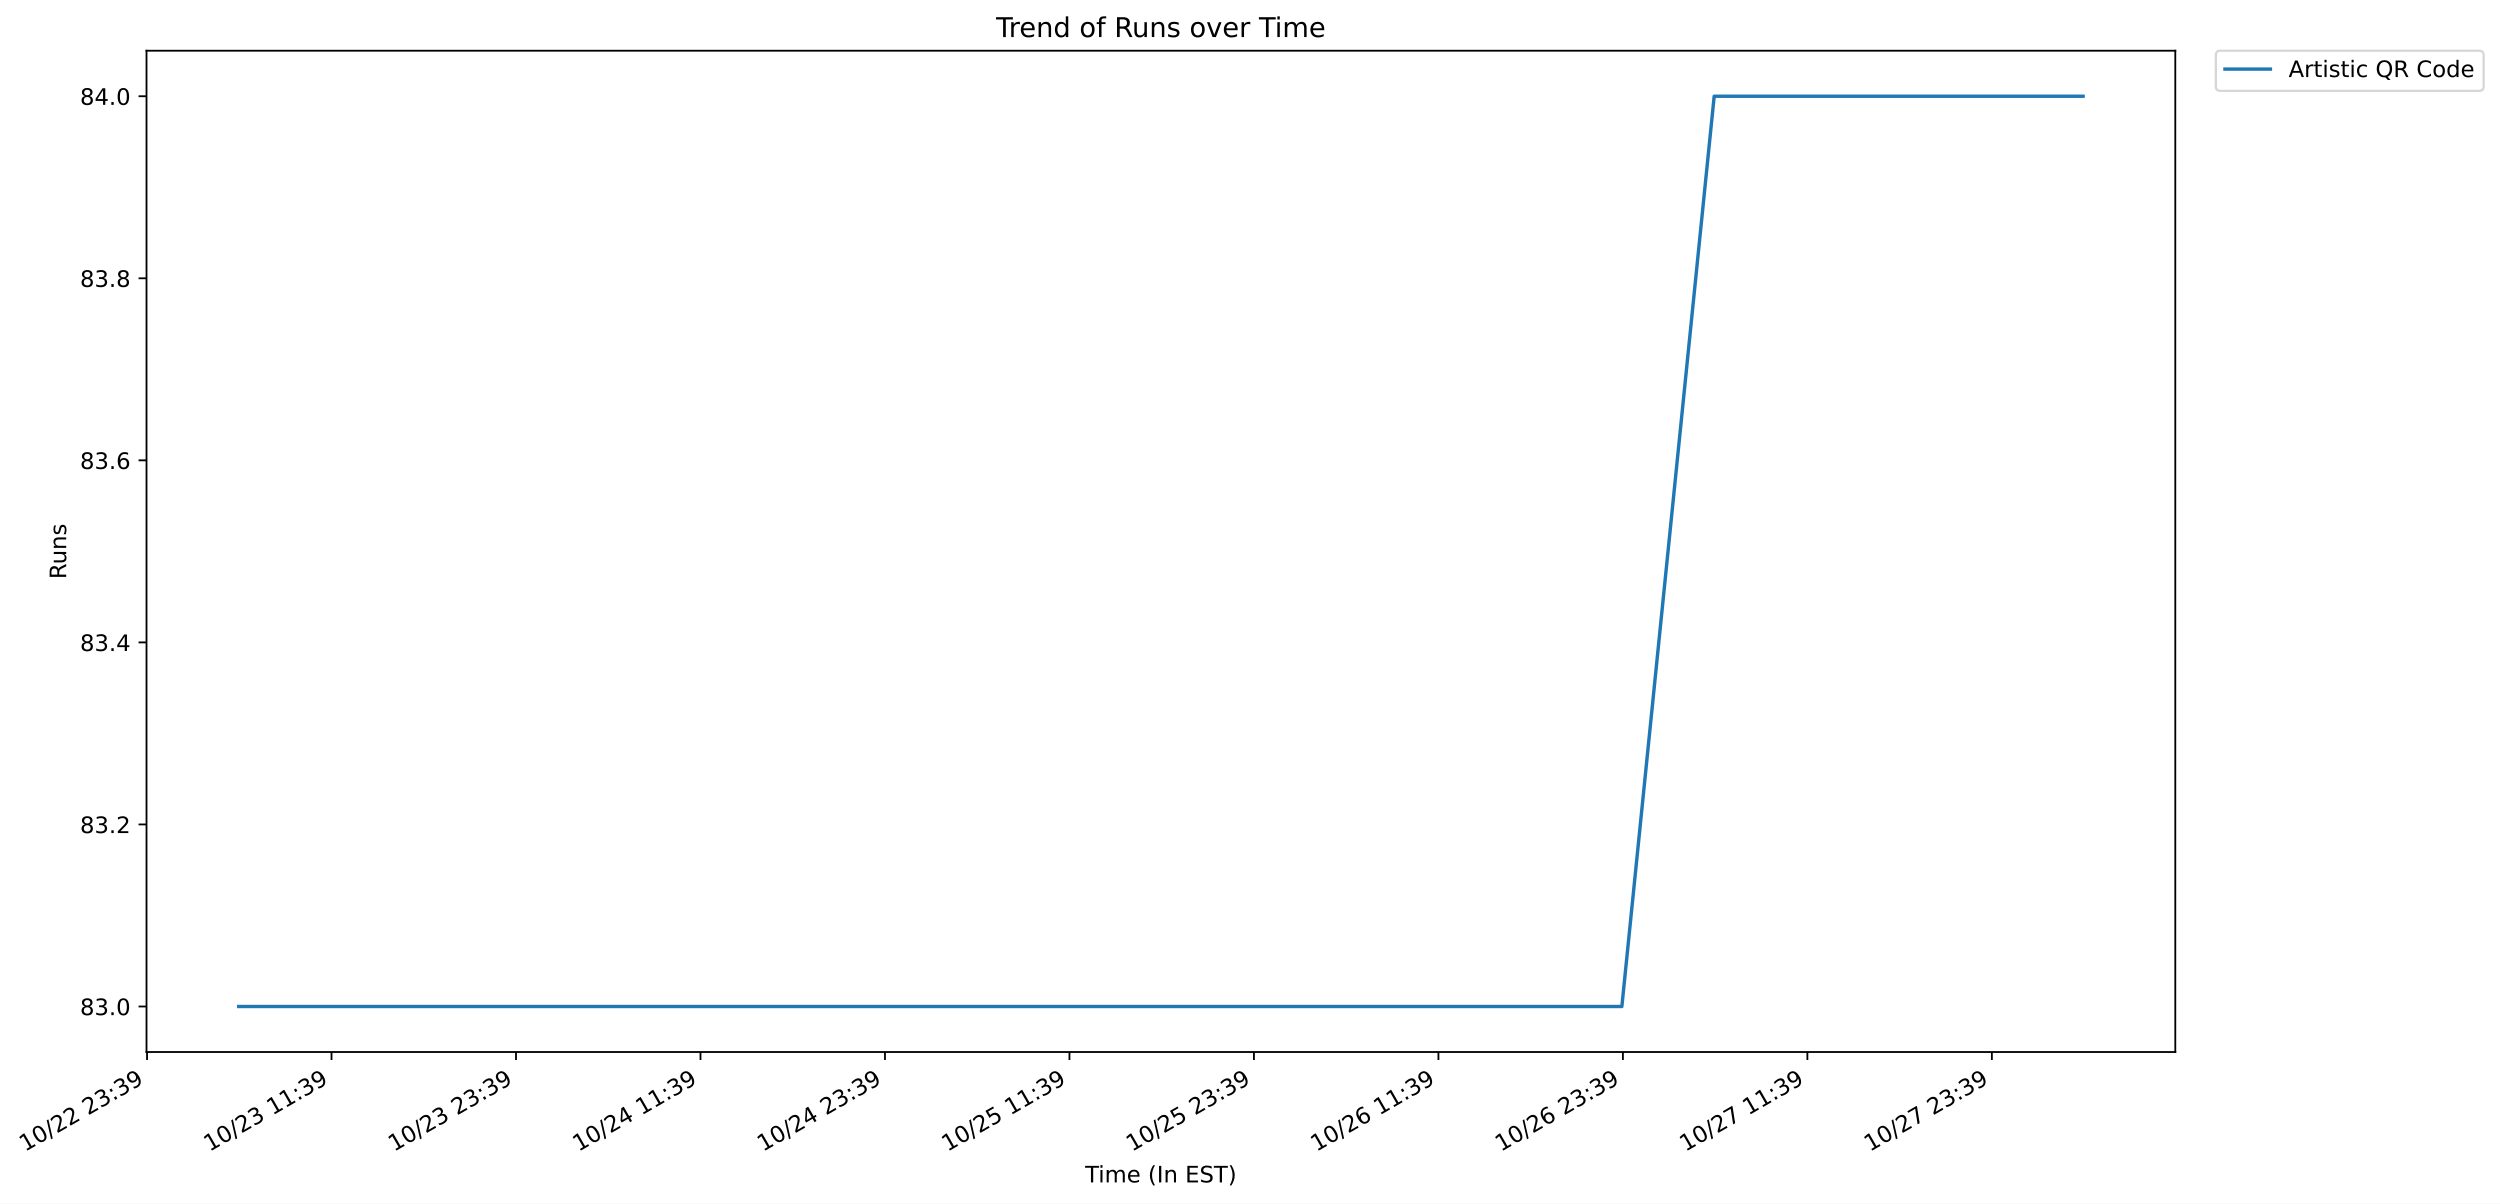
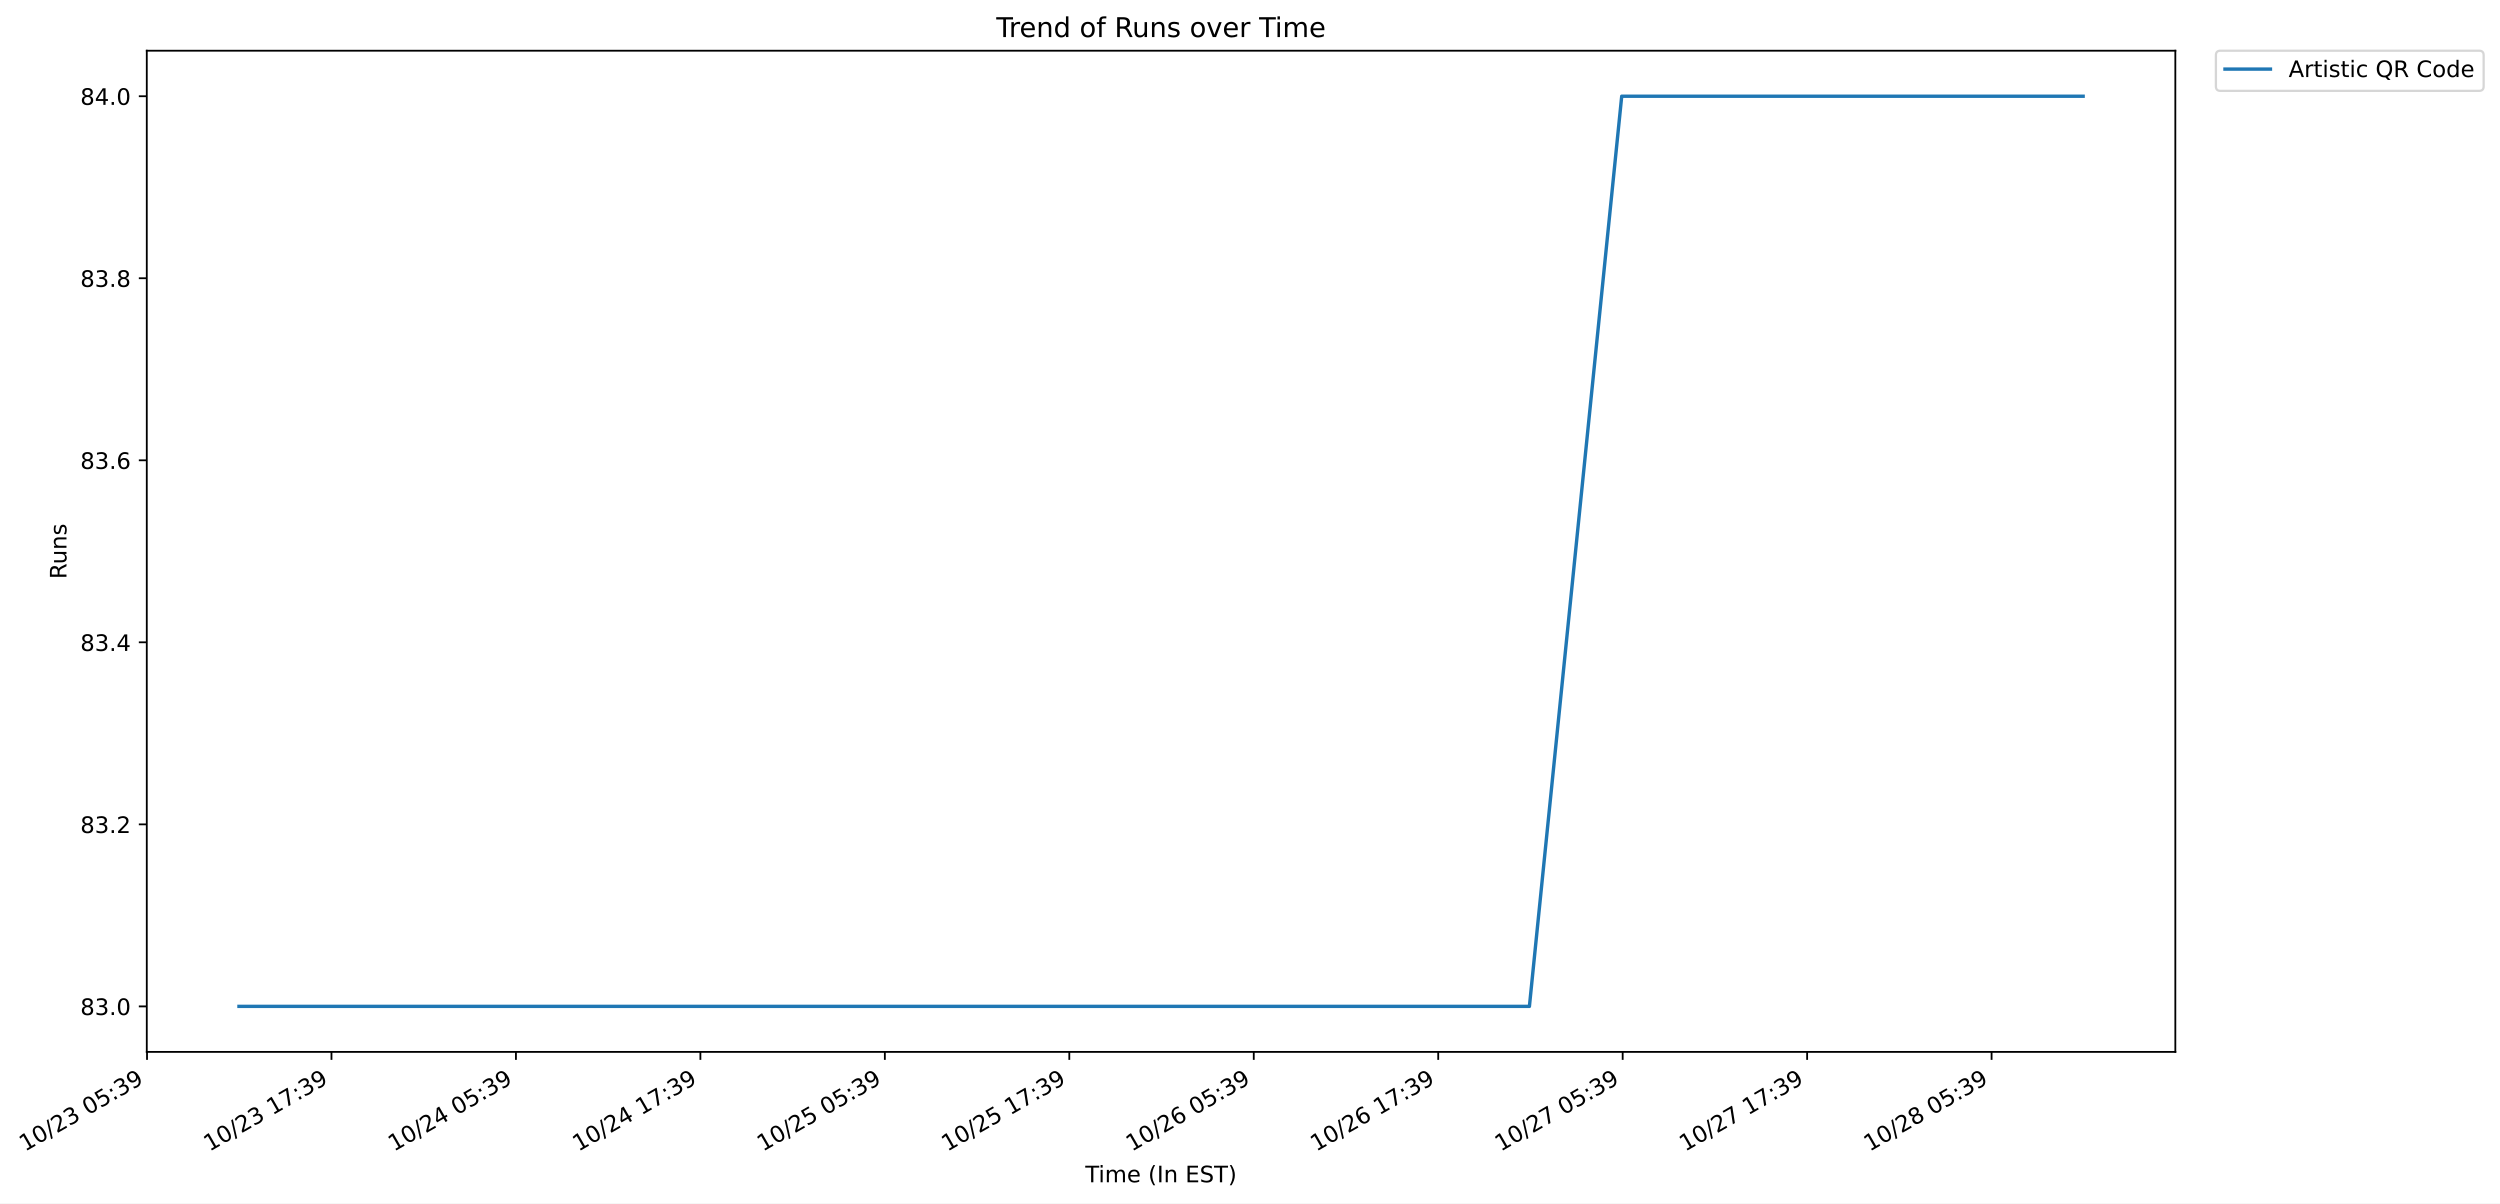
- <svg xmlns="http://www.w3.org/2000/svg" xmlns:xlink="http://www.w3.org/1999/xlink" width="1100.167pt" height="529.626pt" viewBox="0 0 1100.167 529.626" version="1.1">
+ <svg xmlns="http://www.w3.org/2000/svg" xmlns:xlink="http://www.w3.org/1999/xlink" width="1100.293pt" height="529.626pt" viewBox="0 0 1100.293 529.626" version="1.1">
  <defs>
    <style type="text/css">*{stroke-linejoin: round; stroke-linecap: butt}</style>
  </defs>
  <g id="figure_1">
    <g id="patch_1">
-       <path d="M 0 529.626  L 1100.167 529.626  L 1100.167 0  L 0 0  z " style="fill: #ffffff" />
+       <path d="M 0 529.626  L 1100.293 529.626  L 1100.293 0  L 0 0  z " style="fill: #ffffff" />
    </g>
    <g id="axes_1">
      <g id="patch_2">
-         <path d="M 64.475 462.958  L 957.275 462.958  L 957.275 22.318  L 64.475 22.318  z " style="fill: #ffffff" />
+         <path d="M 64.601 462.958  L 957.401 462.958  L 957.401 22.318  L 64.601 22.318  z " style="fill: #ffffff" />
      </g>
      <g id="matplotlib.axis_1">
        <g id="xtick_1">
          <g id="line2d_1">
            <defs>
-               <path id="m751489f22a" d="M 0 0  L 0 3.5  " style="stroke: #000000; stroke-width: 0.8" />
+               <path id="m2c70628a2f" d="M 0 0  L 0 3.5  " style="stroke: #000000; stroke-width: 0.8" />
            </defs>
            <g>
-               <use xlink:href="#m751489f22a" x="64.707" y="462.958" style="stroke: #000000; stroke-width: 0.8" />
+               <use xlink:href="#m2c70628a2f" x="64.707" y="462.958" style="stroke: #000000; stroke-width: 0.8" />
            </g>
          </g>
          <g id="text_1">
            <g transform="translate(10.99922 506.9464) rotate(-30) scale(0.1 -0.1)">
              <defs>
                <path id="DejaVuSans-31" d="M 794 531  L 1825 531  L 1825 4091  L 703 3866  L 703 4441  L 1819 4666  L 2450 4666  L 2450 531  L 3481 531  L 3481 0  L 794 0  L 794 531  z " transform="scale(0.015625)" />
                <path id="DejaVuSans-30" d="M 2034 4250  Q 1547 4250 1301 3770  Q 1056 3291 1056 2328  Q 1056 1369 1301 889  Q 1547 409 2034 409  Q 2525 409 2770 889  Q 3016 1369 3016 2328  Q 3016 3291 2770 3770  Q 2525 4250 2034 4250  z M 2034 4750  Q 2819 4750 3233 4129  Q 3647 3509 3647 2328  Q 3647 1150 3233 529  Q 2819 -91 2034 -91  Q 1250 -91 836 529  Q 422 1150 422 2328  Q 422 3509 836 4129  Q 1250 4750 2034 4750  z " transform="scale(0.015625)" />
                <path id="DejaVuSans-2f" d="M 1625 4666  L 2156 4666  L 531 -594  L 0 -594  L 1625 4666  z " transform="scale(0.015625)" />
                <path id="DejaVuSans-32" d="M 1228 531  L 3431 531  L 3431 0  L 469 0  L 469 531  Q 828 903 1448 1529  Q 2069 2156 2228 2338  Q 2531 2678 2651 2914  Q 2772 3150 2772 3378  Q 2772 3750 2511 3984  Q 2250 4219 1831 4219  Q 1534 4219 1204 4116  Q 875 4013 500 3803  L 500 4441  Q 881 4594 1212 4672  Q 1544 4750 1819 4750  Q 2544 4750 2975 4387  Q 3406 4025 3406 3419  Q 3406 3131 3298 2873  Q 3191 2616 2906 2266  Q 2828 2175 2409 1742  Q 1991 1309 1228 531  z " transform="scale(0.015625)" />
+                 <path id="DejaVuSans-33" d="M 2597 2516  Q 3050 2419 3304 2112  Q 3559 1806 3559 1356  Q 3559 666 3084 287  Q 2609 -91 1734 -91  Q 1441 -91 1130 -33  Q 819 25 488 141  L 488 750  Q 750 597 1062 519  Q 1375 441 1716 441  Q 2309 441 2620 675  Q 2931 909 2931 1356  Q 2931 1769 2642 2001  Q 2353 2234 1838 2234  L 1294 2234  L 1294 2753  L 1863 2753  Q 2328 2753 2575 2939  Q 2822 3125 2822 3475  Q 2822 3834 2567 4026  Q 2313 4219 1838 4219  Q 1578 4219 1281 4162  Q 984 4106 628 3988  L 628 4550  Q 988 4650 1302 4700  Q 1616 4750 1894 4750  Q 2613 4750 3031 4423  Q 3450 4097 3450 3541  Q 3450 3153 3228 2886  Q 3006 2619 2597 2516  z " transform="scale(0.015625)" />
                <path id="DejaVuSans-20" transform="scale(0.015625)" />
-                 <path id="DejaVuSans-33" d="M 2597 2516  Q 3050 2419 3304 2112  Q 3559 1806 3559 1356  Q 3559 666 3084 287  Q 2609 -91 1734 -91  Q 1441 -91 1130 -33  Q 819 25 488 141  L 488 750  Q 750 597 1062 519  Q 1375 441 1716 441  Q 2309 441 2620 675  Q 2931 909 2931 1356  Q 2931 1769 2642 2001  Q 2353 2234 1838 2234  L 1294 2234  L 1294 2753  L 1863 2753  Q 2328 2753 2575 2939  Q 2822 3125 2822 3475  Q 2822 3834 2567 4026  Q 2313 4219 1838 4219  Q 1578 4219 1281 4162  Q 984 4106 628 3988  L 628 4550  Q 988 4650 1302 4700  Q 1616 4750 1894 4750  Q 2613 4750 3031 4423  Q 3450 4097 3450 3541  Q 3450 3153 3228 2886  Q 3006 2619 2597 2516  z " transform="scale(0.015625)" />
+                 <path id="DejaVuSans-35" d="M 691 4666  L 3169 4666  L 3169 4134  L 1269 4134  L 1269 2991  Q 1406 3038 1543 3061  Q 1681 3084 1819 3084  Q 2600 3084 3056 2656  Q 3513 2228 3513 1497  Q 3513 744 3044 326  Q 2575 -91 1722 -91  Q 1428 -91 1123 -41  Q 819 9 494 109  L 494 744  Q 775 591 1075 516  Q 1375 441 1709 441  Q 2250 441 2565 725  Q 2881 1009 2881 1497  Q 2881 1984 2565 2268  Q 2250 2553 1709 2553  Q 1456 2553 1204 2497  Q 953 2441 691 2322  L 691 4666  z " transform="scale(0.015625)" />
                <path id="DejaVuSans-3a" d="M 750 794  L 1409 794  L 1409 0  L 750 0  L 750 794  z M 750 3309  L 1409 3309  L 1409 2516  L 750 2516  L 750 3309  z " transform="scale(0.015625)" />
                <path id="DejaVuSans-39" d="M 703 97  L 703 672  Q 941 559 1184 500  Q 1428 441 1663 441  Q 2288 441 2617 861  Q 2947 1281 2994 2138  Q 2813 1869 2534 1725  Q 2256 1581 1919 1581  Q 1219 1581 811 2004  Q 403 2428 403 3163  Q 403 3881 828 4315  Q 1253 4750 1959 4750  Q 2769 4750 3195 4129  Q 3622 3509 3622 2328  Q 3622 1225 3098 567  Q 2575 -91 1691 -91  Q 1453 -91 1209 -44  Q 966 3 703 97  z M 1959 2075  Q 2384 2075 2632 2365  Q 2881 2656 2881 3163  Q 2881 3666 2632 3958  Q 2384 4250 1959 4250  Q 1534 4250 1286 3958  Q 1038 3666 1038 3163  Q 1038 2656 1286 2365  Q 1534 2075 1959 2075  z " transform="scale(0.015625)" />
              </defs>
              <use xlink:href="#DejaVuSans-31" />
              <use xlink:href="#DejaVuSans-30" x="63.623" />
              <use xlink:href="#DejaVuSans-2f" x="127.246" />
              <use xlink:href="#DejaVuSans-32" x="160.938" />
-               <use xlink:href="#DejaVuSans-32" x="224.561" />
-               <use xlink:href="#DejaVuSans-20" x="288.184" />
-               <use xlink:href="#DejaVuSans-32" x="319.971" />
-               <use xlink:href="#DejaVuSans-33" x="383.594" />
+               <use xlink:href="#DejaVuSans-33" x="224.561" />
+               <use xlink:href="#DejaVuSans-20" x="288.184" />
+               <use xlink:href="#DejaVuSans-30" x="319.971" />
+               <use xlink:href="#DejaVuSans-35" x="383.594" />
              <use xlink:href="#DejaVuSans-3a" x="447.217" />
              <use xlink:href="#DejaVuSans-33" x="480.908" />
              <use xlink:href="#DejaVuSans-39" x="544.531" />
            </g>
          </g>
        </g>
        <g id="xtick_2">
          <g id="line2d_2">
            <g>
-               <use xlink:href="#m751489f22a" x="145.892" y="462.958" style="stroke: #000000; stroke-width: 0.8" />
+               <use xlink:href="#m2c70628a2f" x="145.889" y="462.958" style="stroke: #000000; stroke-width: 0.8" />
            </g>
          </g>
          <g id="text_2">
-             <g transform="translate(92.18416 506.9464) rotate(-30) scale(0.1 -0.1)">
+             <g transform="translate(92.18168 506.9464) rotate(-30) scale(0.1 -0.1)">
+               <defs>
+                 <path id="DejaVuSans-37" d="M 525 4666  L 3525 4666  L 3525 4397  L 1831 0  L 1172 0  L 2766 4134  L 525 4134  L 525 4666  z " transform="scale(0.015625)" />
+               </defs>
              <use xlink:href="#DejaVuSans-31" />
              <use xlink:href="#DejaVuSans-30" x="63.623" />
              <use xlink:href="#DejaVuSans-2f" x="127.246" />
              <use xlink:href="#DejaVuSans-32" x="160.938" />
              <use xlink:href="#DejaVuSans-33" x="224.561" />
              <use xlink:href="#DejaVuSans-20" x="288.184" />
              <use xlink:href="#DejaVuSans-31" x="319.971" />
-               <use xlink:href="#DejaVuSans-31" x="383.594" />
+               <use xlink:href="#DejaVuSans-37" x="383.594" />
              <use xlink:href="#DejaVuSans-3a" x="447.217" />
              <use xlink:href="#DejaVuSans-33" x="480.908" />
              <use xlink:href="#DejaVuSans-39" x="544.531" />
            </g>
          </g>
        </g>
        <g id="xtick_3">
          <g id="line2d_3">
            <g>
-               <use xlink:href="#m751489f22a" x="227.077" y="462.958" style="stroke: #000000; stroke-width: 0.8" />
+               <use xlink:href="#m2c70628a2f" x="227.072" y="462.958" style="stroke: #000000; stroke-width: 0.8" />
            </g>
          </g>
          <g id="text_3">
-             <g transform="translate(173.3691 506.9464) rotate(-30) scale(0.1 -0.1)">
-               <use xlink:href="#DejaVuSans-31" />
-               <use xlink:href="#DejaVuSans-30" x="63.623" />
-               <use xlink:href="#DejaVuSans-2f" x="127.246" />
-               <use xlink:href="#DejaVuSans-32" x="160.938" />
-               <use xlink:href="#DejaVuSans-33" x="224.561" />
-               <use xlink:href="#DejaVuSans-20" x="288.184" />
-               <use xlink:href="#DejaVuSans-32" x="319.971" />
-               <use xlink:href="#DejaVuSans-33" x="383.594" />
-               <use xlink:href="#DejaVuSans-3a" x="447.217" />
-               <use xlink:href="#DejaVuSans-33" x="480.908" />
-               <use xlink:href="#DejaVuSans-39" x="544.531" />
-             </g>
-           </g>
-         </g>
-         <g id="xtick_4">
-           <g id="line2d_4">
-             <g>
-               <use xlink:href="#m751489f22a" x="308.262" y="462.958" style="stroke: #000000; stroke-width: 0.8" />
-             </g>
-           </g>
-           <g id="text_4">
-             <g transform="translate(254.554 506.9464) rotate(-30) scale(0.1 -0.1)">
+             <g transform="translate(173.3641 506.9464) rotate(-30) scale(0.1 -0.1)">
              <defs>
                <path id="DejaVuSans-34" d="M 2419 4116  L 825 1625  L 2419 1625  L 2419 4116  z M 2253 4666  L 3047 4666  L 3047 1625  L 3713 1625  L 3713 1100  L 3047 1100  L 3047 0  L 2419 0  L 2419 1100  L 313 1100  L 313 1709  L 2253 4666  z " transform="scale(0.015625)" />
              </defs>
              <use xlink:href="#DejaVuSans-31" />
              <use xlink:href="#DejaVuSans-30" x="63.623" />
              <use xlink:href="#DejaVuSans-2f" x="127.246" />
              <use xlink:href="#DejaVuSans-32" x="160.938" />
              <use xlink:href="#DejaVuSans-34" x="224.561" />
              <use xlink:href="#DejaVuSans-20" x="288.184" />
+               <use xlink:href="#DejaVuSans-30" x="319.971" />
+               <use xlink:href="#DejaVuSans-35" x="383.594" />
+               <use xlink:href="#DejaVuSans-3a" x="447.217" />
+               <use xlink:href="#DejaVuSans-33" x="480.908" />
+               <use xlink:href="#DejaVuSans-39" x="544.531" />
+             </g>
+           </g>
+         </g>
+         <g id="xtick_4">
+           <g id="line2d_4">
+             <g>
+               <use xlink:href="#m2c70628a2f" x="308.254" y="462.958" style="stroke: #000000; stroke-width: 0.8" />
+             </g>
+           </g>
+           <g id="text_4">
+             <g transform="translate(254.5466 506.9464) rotate(-30) scale(0.1 -0.1)">
+               <use xlink:href="#DejaVuSans-31" />
+               <use xlink:href="#DejaVuSans-30" x="63.623" />
+               <use xlink:href="#DejaVuSans-2f" x="127.246" />
+               <use xlink:href="#DejaVuSans-32" x="160.938" />
+               <use xlink:href="#DejaVuSans-34" x="224.561" />
+               <use xlink:href="#DejaVuSans-20" x="288.184" />
              <use xlink:href="#DejaVuSans-31" x="319.971" />
-               <use xlink:href="#DejaVuSans-31" x="383.594" />
+               <use xlink:href="#DejaVuSans-37" x="383.594" />
              <use xlink:href="#DejaVuSans-3a" x="447.217" />
              <use xlink:href="#DejaVuSans-33" x="480.908" />
              <use xlink:href="#DejaVuSans-39" x="544.531" />
            </g>
          </g>
        </g>
        <g id="xtick_5">
          <g id="line2d_5">
            <g>
-               <use xlink:href="#m751489f22a" x="389.447" y="462.958" style="stroke: #000000; stroke-width: 0.8" />
+               <use xlink:href="#m2c70628a2f" x="389.437" y="462.958" style="stroke: #000000; stroke-width: 0.8" />
            </g>
          </g>
          <g id="text_5">
-             <g transform="translate(335.739 506.9464) rotate(-30) scale(0.1 -0.1)">
-               <use xlink:href="#DejaVuSans-31" />
-               <use xlink:href="#DejaVuSans-30" x="63.623" />
-               <use xlink:href="#DejaVuSans-2f" x="127.246" />
-               <use xlink:href="#DejaVuSans-32" x="160.938" />
-               <use xlink:href="#DejaVuSans-34" x="224.561" />
-               <use xlink:href="#DejaVuSans-20" x="288.184" />
-               <use xlink:href="#DejaVuSans-32" x="319.971" />
-               <use xlink:href="#DejaVuSans-33" x="383.594" />
+             <g transform="translate(335.7291 506.9464) rotate(-30) scale(0.1 -0.1)">
+               <use xlink:href="#DejaVuSans-31" />
+               <use xlink:href="#DejaVuSans-30" x="63.623" />
+               <use xlink:href="#DejaVuSans-2f" x="127.246" />
+               <use xlink:href="#DejaVuSans-32" x="160.938" />
+               <use xlink:href="#DejaVuSans-35" x="224.561" />
+               <use xlink:href="#DejaVuSans-20" x="288.184" />
+               <use xlink:href="#DejaVuSans-30" x="319.971" />
+               <use xlink:href="#DejaVuSans-35" x="383.594" />
              <use xlink:href="#DejaVuSans-3a" x="447.217" />
              <use xlink:href="#DejaVuSans-33" x="480.908" />
              <use xlink:href="#DejaVuSans-39" x="544.531" />
            </g>
          </g>
        </g>
        <g id="xtick_6">
          <g id="line2d_6">
            <g>
-               <use xlink:href="#m751489f22a" x="470.632" y="462.958" style="stroke: #000000; stroke-width: 0.8" />
+               <use xlink:href="#m2c70628a2f" x="470.619" y="462.958" style="stroke: #000000; stroke-width: 0.8" />
            </g>
          </g>
          <g id="text_6">
-             <g transform="translate(416.9239 506.9464) rotate(-30) scale(0.1 -0.1)">
-               <defs>
-                 <path id="DejaVuSans-35" d="M 691 4666  L 3169 4666  L 3169 4134  L 1269 4134  L 1269 2991  Q 1406 3038 1543 3061  Q 1681 3084 1819 3084  Q 2600 3084 3056 2656  Q 3513 2228 3513 1497  Q 3513 744 3044 326  Q 2575 -91 1722 -91  Q 1428 -91 1123 -41  Q 819 9 494 109  L 494 744  Q 775 591 1075 516  Q 1375 441 1709 441  Q 2250 441 2565 725  Q 2881 1009 2881 1497  Q 2881 1984 2565 2268  Q 2250 2553 1709 2553  Q 1456 2553 1204 2497  Q 953 2441 691 2322  L 691 4666  z " transform="scale(0.015625)" />
-               </defs>
+             <g transform="translate(416.9115 506.9464) rotate(-30) scale(0.1 -0.1)">
              <use xlink:href="#DejaVuSans-31" />
              <use xlink:href="#DejaVuSans-30" x="63.623" />
              <use xlink:href="#DejaVuSans-2f" x="127.246" />
              <use xlink:href="#DejaVuSans-32" x="160.938" />
              <use xlink:href="#DejaVuSans-35" x="224.561" />
              <use xlink:href="#DejaVuSans-20" x="288.184" />
              <use xlink:href="#DejaVuSans-31" x="319.971" />
-               <use xlink:href="#DejaVuSans-31" x="383.594" />
+               <use xlink:href="#DejaVuSans-37" x="383.594" />
              <use xlink:href="#DejaVuSans-3a" x="447.217" />
              <use xlink:href="#DejaVuSans-33" x="480.908" />
              <use xlink:href="#DejaVuSans-39" x="544.531" />
            </g>
          </g>
        </g>
        <g id="xtick_7">
          <g id="line2d_7">
            <g>
-               <use xlink:href="#m751489f22a" x="551.817" y="462.958" style="stroke: #000000; stroke-width: 0.8" />
+               <use xlink:href="#m2c70628a2f" x="551.802" y="462.958" style="stroke: #000000; stroke-width: 0.8" />
            </g>
          </g>
          <g id="text_7">
-             <g transform="translate(498.1089 506.9464) rotate(-30) scale(0.1 -0.1)">
-               <use xlink:href="#DejaVuSans-31" />
-               <use xlink:href="#DejaVuSans-30" x="63.623" />
-               <use xlink:href="#DejaVuSans-2f" x="127.246" />
-               <use xlink:href="#DejaVuSans-32" x="160.938" />
-               <use xlink:href="#DejaVuSans-35" x="224.561" />
-               <use xlink:href="#DejaVuSans-20" x="288.184" />
-               <use xlink:href="#DejaVuSans-32" x="319.971" />
-               <use xlink:href="#DejaVuSans-33" x="383.594" />
-               <use xlink:href="#DejaVuSans-3a" x="447.217" />
-               <use xlink:href="#DejaVuSans-33" x="480.908" />
-               <use xlink:href="#DejaVuSans-39" x="544.531" />
-             </g>
-           </g>
-         </g>
-         <g id="xtick_8">
-           <g id="line2d_8">
-             <g>
-               <use xlink:href="#m751489f22a" x="633.002" y="462.958" style="stroke: #000000; stroke-width: 0.8" />
-             </g>
-           </g>
-           <g id="text_8">
-             <g transform="translate(579.2938 506.9464) rotate(-30) scale(0.1 -0.1)">
+             <g transform="translate(498.094 506.9464) rotate(-30) scale(0.1 -0.1)">
              <defs>
                <path id="DejaVuSans-36" d="M 2113 2584  Q 1688 2584 1439 2293  Q 1191 2003 1191 1497  Q 1191 994 1439 701  Q 1688 409 2113 409  Q 2538 409 2786 701  Q 3034 994 3034 1497  Q 3034 2003 2786 2293  Q 2538 2584 2113 2584  z M 3366 4563  L 3366 3988  Q 3128 4100 2886 4159  Q 2644 4219 2406 4219  Q 1781 4219 1451 3797  Q 1122 3375 1075 2522  Q 1259 2794 1537 2939  Q 1816 3084 2150 3084  Q 2853 3084 3261 2657  Q 3669 2231 3669 1497  Q 3669 778 3244 343  Q 2819 -91 2113 -91  Q 1303 -91 875 529  Q 447 1150 447 2328  Q 447 3434 972 4092  Q 1497 4750 2381 4750  Q 2619 4750 2861 4703  Q 3103 4656 3366 4563  z " transform="scale(0.015625)" />
              </defs>
              <use xlink:href="#DejaVuSans-31" />
              <use xlink:href="#DejaVuSans-30" x="63.623" />
              <use xlink:href="#DejaVuSans-2f" x="127.246" />
              <use xlink:href="#DejaVuSans-32" x="160.938" />
              <use xlink:href="#DejaVuSans-36" x="224.561" />
              <use xlink:href="#DejaVuSans-20" x="288.184" />
+               <use xlink:href="#DejaVuSans-30" x="319.971" />
+               <use xlink:href="#DejaVuSans-35" x="383.594" />
+               <use xlink:href="#DejaVuSans-3a" x="447.217" />
+               <use xlink:href="#DejaVuSans-33" x="480.908" />
+               <use xlink:href="#DejaVuSans-39" x="544.531" />
+             </g>
+           </g>
+         </g>
+         <g id="xtick_8">
+           <g id="line2d_8">
+             <g>
+               <use xlink:href="#m2c70628a2f" x="632.984" y="462.958" style="stroke: #000000; stroke-width: 0.8" />
+             </g>
+           </g>
+           <g id="text_8">
+             <g transform="translate(579.2764 506.9464) rotate(-30) scale(0.1 -0.1)">
+               <use xlink:href="#DejaVuSans-31" />
+               <use xlink:href="#DejaVuSans-30" x="63.623" />
+               <use xlink:href="#DejaVuSans-2f" x="127.246" />
+               <use xlink:href="#DejaVuSans-32" x="160.938" />
+               <use xlink:href="#DejaVuSans-36" x="224.561" />
+               <use xlink:href="#DejaVuSans-20" x="288.184" />
              <use xlink:href="#DejaVuSans-31" x="319.971" />
-               <use xlink:href="#DejaVuSans-31" x="383.594" />
+               <use xlink:href="#DejaVuSans-37" x="383.594" />
              <use xlink:href="#DejaVuSans-3a" x="447.217" />
              <use xlink:href="#DejaVuSans-33" x="480.908" />
              <use xlink:href="#DejaVuSans-39" x="544.531" />
            </g>
          </g>
        </g>
        <g id="xtick_9">
          <g id="line2d_9">
            <g>
-               <use xlink:href="#m751489f22a" x="714.186" y="462.958" style="stroke: #000000; stroke-width: 0.8" />
+               <use xlink:href="#m2c70628a2f" x="714.167" y="462.958" style="stroke: #000000; stroke-width: 0.8" />
            </g>
          </g>
          <g id="text_9">
-             <g transform="translate(660.4788 506.9464) rotate(-30) scale(0.1 -0.1)">
-               <use xlink:href="#DejaVuSans-31" />
-               <use xlink:href="#DejaVuSans-30" x="63.623" />
-               <use xlink:href="#DejaVuSans-2f" x="127.246" />
-               <use xlink:href="#DejaVuSans-32" x="160.938" />
-               <use xlink:href="#DejaVuSans-36" x="224.561" />
-               <use xlink:href="#DejaVuSans-20" x="288.184" />
-               <use xlink:href="#DejaVuSans-32" x="319.971" />
-               <use xlink:href="#DejaVuSans-33" x="383.594" />
+             <g transform="translate(660.4589 506.9464) rotate(-30) scale(0.1 -0.1)">
+               <use xlink:href="#DejaVuSans-31" />
+               <use xlink:href="#DejaVuSans-30" x="63.623" />
+               <use xlink:href="#DejaVuSans-2f" x="127.246" />
+               <use xlink:href="#DejaVuSans-32" x="160.938" />
+               <use xlink:href="#DejaVuSans-37" x="224.561" />
+               <use xlink:href="#DejaVuSans-20" x="288.184" />
+               <use xlink:href="#DejaVuSans-30" x="319.971" />
+               <use xlink:href="#DejaVuSans-35" x="383.594" />
              <use xlink:href="#DejaVuSans-3a" x="447.217" />
              <use xlink:href="#DejaVuSans-33" x="480.908" />
              <use xlink:href="#DejaVuSans-39" x="544.531" />
            </g>
          </g>
        </g>
        <g id="xtick_10">
          <g id="line2d_10">
            <g>
-               <use xlink:href="#m751489f22a" x="795.371" y="462.958" style="stroke: #000000; stroke-width: 0.8" />
+               <use xlink:href="#m2c70628a2f" x="795.349" y="462.958" style="stroke: #000000; stroke-width: 0.8" />
            </g>
          </g>
          <g id="text_10">
-             <g transform="translate(741.6637 506.9464) rotate(-30) scale(0.1 -0.1)">
-               <defs>
-                 <path id="DejaVuSans-37" d="M 525 4666  L 3525 4666  L 3525 4397  L 1831 0  L 1172 0  L 2766 4134  L 525 4134  L 525 4666  z " transform="scale(0.015625)" />
-               </defs>
+             <g transform="translate(741.6413 506.9464) rotate(-30) scale(0.1 -0.1)">
              <use xlink:href="#DejaVuSans-31" />
              <use xlink:href="#DejaVuSans-30" x="63.623" />
              <use xlink:href="#DejaVuSans-2f" x="127.246" />
              <use xlink:href="#DejaVuSans-32" x="160.938" />
              <use xlink:href="#DejaVuSans-37" x="224.561" />
              <use xlink:href="#DejaVuSans-20" x="288.184" />
              <use xlink:href="#DejaVuSans-31" x="319.971" />
-               <use xlink:href="#DejaVuSans-31" x="383.594" />
+               <use xlink:href="#DejaVuSans-37" x="383.594" />
              <use xlink:href="#DejaVuSans-3a" x="447.217" />
              <use xlink:href="#DejaVuSans-33" x="480.908" />
              <use xlink:href="#DejaVuSans-39" x="544.531" />
            </g>
          </g>
        </g>
        <g id="xtick_11">
          <g id="line2d_11">
            <g>
-               <use xlink:href="#m751489f22a" x="876.556" y="462.958" style="stroke: #000000; stroke-width: 0.8" />
+               <use xlink:href="#m2c70628a2f" x="876.532" y="462.958" style="stroke: #000000; stroke-width: 0.8" />
            </g>
          </g>
          <g id="text_11">
-             <g transform="translate(822.8487 506.9464) rotate(-30) scale(0.1 -0.1)">
-               <use xlink:href="#DejaVuSans-31" />
-               <use xlink:href="#DejaVuSans-30" x="63.623" />
-               <use xlink:href="#DejaVuSans-2f" x="127.246" />
-               <use xlink:href="#DejaVuSans-32" x="160.938" />
-               <use xlink:href="#DejaVuSans-37" x="224.561" />
-               <use xlink:href="#DejaVuSans-20" x="288.184" />
-               <use xlink:href="#DejaVuSans-32" x="319.971" />
-               <use xlink:href="#DejaVuSans-33" x="383.594" />
+             <g transform="translate(822.8238 506.9464) rotate(-30) scale(0.1 -0.1)">
+               <defs>
+                 <path id="DejaVuSans-38" d="M 2034 2216  Q 1584 2216 1326 1975  Q 1069 1734 1069 1313  Q 1069 891 1326 650  Q 1584 409 2034 409  Q 2484 409 2743 651  Q 3003 894 3003 1313  Q 3003 1734 2745 1975  Q 2488 2216 2034 2216  z M 1403 2484  Q 997 2584 770 2862  Q 544 3141 544 3541  Q 544 4100 942 4425  Q 1341 4750 2034 4750  Q 2731 4750 3128 4425  Q 3525 4100 3525 3541  Q 3525 3141 3298 2862  Q 3072 2584 2669 2484  Q 3125 2378 3379 2068  Q 3634 1759 3634 1313  Q 3634 634 3220 271  Q 2806 -91 2034 -91  Q 1263 -91 848 271  Q 434 634 434 1313  Q 434 1759 690 2068  Q 947 2378 1403 2484  z M 1172 3481  Q 1172 3119 1398 2916  Q 1625 2713 2034 2713  Q 2441 2713 2670 2916  Q 2900 3119 2900 3481  Q 2900 3844 2670 4047  Q 2441 4250 2034 4250  Q 1625 4250 1398 4047  Q 1172 3844 1172 3481  z " transform="scale(0.015625)" />
+               </defs>
+               <use xlink:href="#DejaVuSans-31" />
+               <use xlink:href="#DejaVuSans-30" x="63.623" />
+               <use xlink:href="#DejaVuSans-2f" x="127.246" />
+               <use xlink:href="#DejaVuSans-32" x="160.938" />
+               <use xlink:href="#DejaVuSans-38" x="224.561" />
+               <use xlink:href="#DejaVuSans-20" x="288.184" />
+               <use xlink:href="#DejaVuSans-30" x="319.971" />
+               <use xlink:href="#DejaVuSans-35" x="383.594" />
              <use xlink:href="#DejaVuSans-3a" x="447.217" />
              <use xlink:href="#DejaVuSans-33" x="480.908" />
              <use xlink:href="#DejaVuSans-39" x="544.531" />
            </g>
          </g>
        </g>
        <g id="text_12">
-           <g transform="translate(477.5305 520.3459) scale(0.1 -0.1)">
+           <g transform="translate(477.6564 520.3459) scale(0.1 -0.1)">
            <defs>
              <path id="DejaVuSans-54" d="M -19 4666  L 3928 4666  L 3928 4134  L 2272 4134  L 2272 0  L 1638 0  L 1638 4134  L -19 4134  L -19 4666  z " transform="scale(0.015625)" />
              <path id="DejaVuSans-69" d="M 603 3500  L 1178 3500  L 1178 0  L 603 0  L 603 3500  z M 603 4863  L 1178 4863  L 1178 4134  L 603 4134  L 603 4863  z " transform="scale(0.015625)" />
              <path id="DejaVuSans-6d" d="M 3328 2828  Q 3544 3216 3844 3400  Q 4144 3584 4550 3584  Q 5097 3584 5394 3201  Q 5691 2819 5691 2113  L 5691 0  L 5113 0  L 5113 2094  Q 5113 2597 4934 2840  Q 4756 3084 4391 3084  Q 3944 3084 3684 2787  Q 3425 2491 3425 1978  L 3425 0  L 2847 0  L 2847 2094  Q 2847 2600 2669 2842  Q 2491 3084 2119 3084  Q 1678 3084 1418 2786  Q 1159 2488 1159 1978  L 1159 0  L 581 0  L 581 3500  L 1159 3500  L 1159 2956  Q 1356 3278 1631 3431  Q 1906 3584 2284 3584  Q 2666 3584 2933 3390  Q 3200 3197 3328 2828  z " transform="scale(0.015625)" />
              <path id="DejaVuSans-65" d="M 3597 1894  L 3597 1613  L 953 1613  Q 991 1019 1311 708  Q 1631 397 2203 397  Q 2534 397 2845 478  Q 3156 559 3463 722  L 3463 178  Q 3153 47 2828 -22  Q 2503 -91 2169 -91  Q 1331 -91 842 396  Q 353 884 353 1716  Q 353 2575 817 3079  Q 1281 3584 2069 3584  Q 2775 3584 3186 3129  Q 3597 2675 3597 1894  z M 3022 2063  Q 3016 2534 2758 2815  Q 2500 3097 2075 3097  Q 1594 3097 1305 2825  Q 1016 2553 972 2059  L 3022 2063  z " transform="scale(0.015625)" />
              <path id="DejaVuSans-28" d="M 1984 4856  Q 1566 4138 1362 3434  Q 1159 2731 1159 2009  Q 1159 1288 1364 580  Q 1569 -128 1984 -844  L 1484 -844  Q 1016 -109 783 600  Q 550 1309 550 2009  Q 550 2706 781 3412  Q 1013 4119 1484 4856  L 1984 4856  z " transform="scale(0.015625)" />
              <path id="DejaVuSans-49" d="M 628 4666  L 1259 4666  L 1259 0  L 628 0  L 628 4666  z " transform="scale(0.015625)" />
              <path id="DejaVuSans-6e" d="M 3513 2113  L 3513 0  L 2938 0  L 2938 2094  Q 2938 2591 2744 2837  Q 2550 3084 2163 3084  Q 1697 3084 1428 2787  Q 1159 2491 1159 1978  L 1159 0  L 581 0  L 581 3500  L 1159 3500  L 1159 2956  Q 1366 3272 1645 3428  Q 1925 3584 2291 3584  Q 2894 3584 3203 3211  Q 3513 2838 3513 2113  z " transform="scale(0.015625)" />
              <path id="DejaVuSans-45" d="M 628 4666  L 3578 4666  L 3578 4134  L 1259 4134  L 1259 2753  L 3481 2753  L 3481 2222  L 1259 2222  L 1259 531  L 3634 531  L 3634 0  L 628 0  L 628 4666  z " transform="scale(0.015625)" />
              <path id="DejaVuSans-53" d="M 3425 4513  L 3425 3897  Q 3066 4069 2747 4153  Q 2428 4238 2131 4238  Q 1616 4238 1336 4038  Q 1056 3838 1056 3469  Q 1056 3159 1242 3001  Q 1428 2844 1947 2747  L 2328 2669  Q 3034 2534 3370 2195  Q 3706 1856 3706 1288  Q 3706 609 3251 259  Q 2797 -91 1919 -91  Q 1588 -91 1214 -16  Q 841 59 441 206  L 441 856  Q 825 641 1194 531  Q 1563 422 1919 422  Q 2459 422 2753 634  Q 3047 847 3047 1241  Q 3047 1584 2836 1778  Q 2625 1972 2144 2069  L 1759 2144  Q 1053 2284 737 2584  Q 422 2884 422 3419  Q 422 4038 858 4394  Q 1294 4750 2059 4750  Q 2388 4750 2728 4690  Q 3069 4631 3425 4513  z " transform="scale(0.015625)" />
              <path id="DejaVuSans-29" d="M 513 4856  L 1013 4856  Q 1481 4119 1714 3412  Q 1947 2706 1947 2009  Q 1947 1309 1714 600  Q 1481 -109 1013 -844  L 513 -844  Q 928 -128 1133 580  Q 1338 1288 1338 2009  Q 1338 2731 1133 3434  Q 928 4138 513 4856  z " transform="scale(0.015625)" />
            </defs>
            <use xlink:href="#DejaVuSans-54" />
            <use xlink:href="#DejaVuSans-69" x="57.959" />
            <use xlink:href="#DejaVuSans-6d" x="85.742" />
            <use xlink:href="#DejaVuSans-65" x="183.154" />
            <use xlink:href="#DejaVuSans-20" x="244.678" />
            <use xlink:href="#DejaVuSans-28" x="276.465" />
            <use xlink:href="#DejaVuSans-49" x="315.479" />
            <use xlink:href="#DejaVuSans-6e" x="344.971" />
            <use xlink:href="#DejaVuSans-20" x="408.35" />
            <use xlink:href="#DejaVuSans-45" x="440.137" />
            <use xlink:href="#DejaVuSans-53" x="503.32" />
            <use xlink:href="#DejaVuSans-54" x="566.797" />
            <use xlink:href="#DejaVuSans-29" x="627.881" />
          </g>
        </g>
      </g>
      <g id="matplotlib.axis_2">
        <g id="ytick_1">
          <g id="line2d_12">
            <defs>
-               <path id="mb0b3fd9418" d="M 0 0  L -3.5 0  " style="stroke: #000000; stroke-width: 0.8" />
+               <path id="md7c6d6f328" d="M 0 0  L -3.5 0  " style="stroke: #000000; stroke-width: 0.8" />
            </defs>
            <g>
-               <use xlink:href="#mb0b3fd9418" x="64.475" y="442.929" style="stroke: #000000; stroke-width: 0.8" />
+               <use xlink:href="#md7c6d6f328" x="64.601" y="442.929" style="stroke: #000000; stroke-width: 0.8" />
            </g>
          </g>
          <g id="text_13">
-             <g transform="translate(35.20939 446.7283) scale(0.1 -0.1)">
+             <g transform="translate(35.33527 446.7283) scale(0.1 -0.1)">
              <defs>
-                 <path id="DejaVuSans-38" d="M 2034 2216  Q 1584 2216 1326 1975  Q 1069 1734 1069 1313  Q 1069 891 1326 650  Q 1584 409 2034 409  Q 2484 409 2743 651  Q 3003 894 3003 1313  Q 3003 1734 2745 1975  Q 2488 2216 2034 2216  z M 1403 2484  Q 997 2584 770 2862  Q 544 3141 544 3541  Q 544 4100 942 4425  Q 1341 4750 2034 4750  Q 2731 4750 3128 4425  Q 3525 4100 3525 3541  Q 3525 3141 3298 2862  Q 3072 2584 2669 2484  Q 3125 2378 3379 2068  Q 3634 1759 3634 1313  Q 3634 634 3220 271  Q 2806 -91 2034 -91  Q 1263 -91 848 271  Q 434 634 434 1313  Q 434 1759 690 2068  Q 947 2378 1403 2484  z M 1172 3481  Q 1172 3119 1398 2916  Q 1625 2713 2034 2713  Q 2441 2713 2670 2916  Q 2900 3119 2900 3481  Q 2900 3844 2670 4047  Q 2441 4250 2034 4250  Q 1625 4250 1398 4047  Q 1172 3844 1172 3481  z " transform="scale(0.015625)" />
                <path id="DejaVuSans-2e" d="M 684 794  L 1344 794  L 1344 0  L 684 0  L 684 794  z " transform="scale(0.015625)" />
              </defs>
              <use xlink:href="#DejaVuSans-38" />
              <use xlink:href="#DejaVuSans-33" x="63.623" />
              <use xlink:href="#DejaVuSans-2e" x="127.246" />
              <use xlink:href="#DejaVuSans-30" x="159.033" />
            </g>
          </g>
        </g>
        <g id="ytick_2">
          <g id="line2d_13">
            <g>
-               <use xlink:href="#mb0b3fd9418" x="64.475" y="362.813" style="stroke: #000000; stroke-width: 0.8" />
+               <use xlink:href="#md7c6d6f328" x="64.601" y="362.813" style="stroke: #000000; stroke-width: 0.8" />
            </g>
          </g>
          <g id="text_14">
-             <g transform="translate(35.20939 366.6119) scale(0.1 -0.1)">
+             <g transform="translate(35.33527 366.6119) scale(0.1 -0.1)">
              <use xlink:href="#DejaVuSans-38" />
              <use xlink:href="#DejaVuSans-33" x="63.623" />
              <use xlink:href="#DejaVuSans-2e" x="127.246" />
              <use xlink:href="#DejaVuSans-32" x="159.033" />
            </g>
          </g>
        </g>
        <g id="ytick_3">
          <g id="line2d_14">
            <g>
-               <use xlink:href="#mb0b3fd9418" x="64.475" y="282.696" style="stroke: #000000; stroke-width: 0.8" />
+               <use xlink:href="#md7c6d6f328" x="64.601" y="282.696" style="stroke: #000000; stroke-width: 0.8" />
            </g>
          </g>
          <g id="text_15">
-             <g transform="translate(35.20939 286.4955) scale(0.1 -0.1)">
+             <g transform="translate(35.33527 286.4955) scale(0.1 -0.1)">
              <use xlink:href="#DejaVuSans-38" />
              <use xlink:href="#DejaVuSans-33" x="63.623" />
              <use xlink:href="#DejaVuSans-2e" x="127.246" />
              <use xlink:href="#DejaVuSans-34" x="159.033" />
            </g>
          </g>
        </g>
        <g id="ytick_4">
          <g id="line2d_15">
            <g>
-               <use xlink:href="#mb0b3fd9418" x="64.475" y="202.58" style="stroke: #000000; stroke-width: 0.8" />
+               <use xlink:href="#md7c6d6f328" x="64.601" y="202.58" style="stroke: #000000; stroke-width: 0.8" />
            </g>
          </g>
          <g id="text_16">
-             <g transform="translate(35.20939 206.3792) scale(0.1 -0.1)">
+             <g transform="translate(35.33527 206.3792) scale(0.1 -0.1)">
              <use xlink:href="#DejaVuSans-38" />
              <use xlink:href="#DejaVuSans-33" x="63.623" />
              <use xlink:href="#DejaVuSans-2e" x="127.246" />
              <use xlink:href="#DejaVuSans-36" x="159.033" />
            </g>
          </g>
        </g>
        <g id="ytick_5">
          <g id="line2d_16">
            <g>
-               <use xlink:href="#mb0b3fd9418" x="64.475" y="122.464" style="stroke: #000000; stroke-width: 0.8" />
+               <use xlink:href="#md7c6d6f328" x="64.601" y="122.464" style="stroke: #000000; stroke-width: 0.8" />
            </g>
          </g>
          <g id="text_17">
-             <g transform="translate(35.20939 126.2628) scale(0.1 -0.1)">
+             <g transform="translate(35.33527 126.2628) scale(0.1 -0.1)">
              <use xlink:href="#DejaVuSans-38" />
              <use xlink:href="#DejaVuSans-33" x="63.623" />
              <use xlink:href="#DejaVuSans-2e" x="127.246" />
              <use xlink:href="#DejaVuSans-38" x="159.033" />
            </g>
          </g>
        </g>
        <g id="ytick_6">
          <g id="line2d_17">
            <g>
-               <use xlink:href="#mb0b3fd9418" x="64.475" y="42.347" style="stroke: #000000; stroke-width: 0.8" />
+               <use xlink:href="#md7c6d6f328" x="64.601" y="42.347" style="stroke: #000000; stroke-width: 0.8" />
            </g>
          </g>
          <g id="text_18">
-             <g transform="translate(35.20939 46.14643) scale(0.1 -0.1)">
+             <g transform="translate(35.33527 46.14643) scale(0.1 -0.1)">
              <use xlink:href="#DejaVuSans-38" />
              <use xlink:href="#DejaVuSans-34" x="63.623" />
              <use xlink:href="#DejaVuSans-2e" x="127.246" />
              <use xlink:href="#DejaVuSans-30" x="159.033" />
            </g>
          </g>
        </g>
        <g id="text_19">
-           <g transform="translate(29.1297 254.8295) rotate(-90) scale(0.1 -0.1)">
+           <g transform="translate(29.25558 254.8295) rotate(-90) scale(0.1 -0.1)">
            <defs>
              <path id="DejaVuSans-52" d="M 2841 2188  Q 3044 2119 3236 1894  Q 3428 1669 3622 1275  L 4263 0  L 3584 0  L 2988 1197  Q 2756 1666 2539 1819  Q 2322 1972 1947 1972  L 1259 1972  L 1259 0  L 628 0  L 628 4666  L 2053 4666  Q 2853 4666 3247 4331  Q 3641 3997 3641 3322  Q 3641 2881 3436 2590  Q 3231 2300 2841 2188  z M 1259 4147  L 1259 2491  L 2053 2491  Q 2509 2491 2742 2702  Q 2975 2913 2975 3322  Q 2975 3731 2742 3939  Q 2509 4147 2053 4147  L 1259 4147  z " transform="scale(0.015625)" />
              <path id="DejaVuSans-75" d="M 544 1381  L 544 3500  L 1119 3500  L 1119 1403  Q 1119 906 1312 657  Q 1506 409 1894 409  Q 2359 409 2629 706  Q 2900 1003 2900 1516  L 2900 3500  L 3475 3500  L 3475 0  L 2900 0  L 2900 538  Q 2691 219 2414 64  Q 2138 -91 1772 -91  Q 1169 -91 856 284  Q 544 659 544 1381  z M 1991 3584  L 1991 3584  z " transform="scale(0.015625)" />
              <path id="DejaVuSans-73" d="M 2834 3397  L 2834 2853  Q 2591 2978 2328 3040  Q 2066 3103 1784 3103  Q 1356 3103 1142 2972  Q 928 2841 928 2578  Q 928 2378 1081 2264  Q 1234 2150 1697 2047  L 1894 2003  Q 2506 1872 2764 1633  Q 3022 1394 3022 966  Q 3022 478 2636 193  Q 2250 -91 1575 -91  Q 1294 -91 989 -36  Q 684 19 347 128  L 347 722  Q 666 556 975 473  Q 1284 391 1588 391  Q 1994 391 2212 530  Q 2431 669 2431 922  Q 2431 1156 2273 1281  Q 2116 1406 1581 1522  L 1381 1569  Q 847 1681 609 1914  Q 372 2147 372 2553  Q 372 3047 722 3315  Q 1072 3584 1716 3584  Q 2034 3584 2315 3537  Q 2597 3491 2834 3397  z " transform="scale(0.015625)" />
            </defs>
            <use xlink:href="#DejaVuSans-52" />
            <use xlink:href="#DejaVuSans-75" x="64.982" />
            <use xlink:href="#DejaVuSans-6e" x="128.361" />
            <use xlink:href="#DejaVuSans-73" x="191.74" />
          </g>
        </g>
      </g>
      <g id="line2d_18">
-         <path d="M 105.057 442.929  L 145.776 442.929  L 186.05 442.929  L 226.621 442.929  L 267.37 442.929  L 308.172 442.929  L 348.427 442.929  L 389.005 442.929  L 429.685 442.929  L 470.478 442.929  L 510.771 442.929  L 551.357 442.929  L 591.983 442.929  L 632.745 442.929  L 673.139 442.929  L 713.729 442.929  L 754.357 42.347  L 795.205 42.347  L 835.516 42.347  L 876.116 42.347  L 916.693 42.347  " clip-path="url(#p6db968df42)" style="fill: none; stroke: #1f77b4; stroke-width: 1.5; stroke-linecap: square" />
+         <path d="M 105.183 442.929  L 145.455 442.929  L 186.025 442.929  L 226.772 442.929  L 267.573 442.929  L 307.827 442.929  L 348.404 442.929  L 389.083 442.929  L 429.874 442.929  L 470.166 442.929  L 510.751 442.929  L 551.376 442.929  L 592.136 442.929  L 632.529 442.929  L 673.118 442.929  L 713.744 42.347  L 754.592 42.347  L 794.901 42.347  L 835.5 42.347  L 876.076 42.347  L 916.819 42.347  " clip-path="url(#pba7c9f055e)" style="fill: none; stroke: #1f77b4; stroke-width: 1.5; stroke-linecap: square" />
      </g>
      <g id="patch_3">
-         <path d="M 64.475 462.958  L 64.475 22.318  " style="fill: none; stroke: #000000; stroke-width: 0.8; stroke-linejoin: miter; stroke-linecap: square" />
+         <path d="M 64.601 462.958  L 64.601 22.318  " style="fill: none; stroke: #000000; stroke-width: 0.8; stroke-linejoin: miter; stroke-linecap: square" />
      </g>
      <g id="patch_4">
-         <path d="M 957.275 462.958  L 957.275 22.318  " style="fill: none; stroke: #000000; stroke-width: 0.8; stroke-linejoin: miter; stroke-linecap: square" />
+         <path d="M 957.401 462.958  L 957.401 22.318  " style="fill: none; stroke: #000000; stroke-width: 0.8; stroke-linejoin: miter; stroke-linecap: square" />
      </g>
      <g id="patch_5">
-         <path d="M 64.475 462.958  L 957.275 462.958  " style="fill: none; stroke: #000000; stroke-width: 0.8; stroke-linejoin: miter; stroke-linecap: square" />
+         <path d="M 64.601 462.958  L 957.401 462.958  " style="fill: none; stroke: #000000; stroke-width: 0.8; stroke-linejoin: miter; stroke-linecap: square" />
      </g>
      <g id="patch_6">
-         <path d="M 64.475 22.318  L 957.275 22.318  " style="fill: none; stroke: #000000; stroke-width: 0.8; stroke-linejoin: miter; stroke-linecap: square" />
+         <path d="M 64.601 22.318  L 957.401 22.318  " style="fill: none; stroke: #000000; stroke-width: 0.8; stroke-linejoin: miter; stroke-linecap: square" />
      </g>
      <g id="text_20">
-         <g transform="translate(438.3584 16.31812) scale(0.12 -0.12)">
+         <g transform="translate(438.4843 16.31812) scale(0.12 -0.12)">
          <defs>
            <path id="DejaVuSans-72" d="M 2631 2963  Q 2534 3019 2420 3045  Q 2306 3072 2169 3072  Q 1681 3072 1420 2755  Q 1159 2438 1159 1844  L 1159 0  L 581 0  L 581 3500  L 1159 3500  L 1159 2956  Q 1341 3275 1631 3429  Q 1922 3584 2338 3584  Q 2397 3584 2469 3576  Q 2541 3569 2628 3553  L 2631 2963  z " transform="scale(0.015625)" />
            <path id="DejaVuSans-64" d="M 2906 2969  L 2906 4863  L 3481 4863  L 3481 0  L 2906 0  L 2906 525  Q 2725 213 2448 61  Q 2172 -91 1784 -91  Q 1150 -91 751 415  Q 353 922 353 1747  Q 353 2572 751 3078  Q 1150 3584 1784 3584  Q 2172 3584 2448 3432  Q 2725 3281 2906 2969  z M 947 1747  Q 947 1113 1208 752  Q 1469 391 1925 391  Q 2381 391 2643 752  Q 2906 1113 2906 1747  Q 2906 2381 2643 2742  Q 2381 3103 1925 3103  Q 1469 3103 1208 2742  Q 947 2381 947 1747  z " transform="scale(0.015625)" />
            <path id="DejaVuSans-6f" d="M 1959 3097  Q 1497 3097 1228 2736  Q 959 2375 959 1747  Q 959 1119 1226 758  Q 1494 397 1959 397  Q 2419 397 2687 759  Q 2956 1122 2956 1747  Q 2956 2369 2687 2733  Q 2419 3097 1959 3097  z M 1959 3584  Q 2709 3584 3137 3096  Q 3566 2609 3566 1747  Q 3566 888 3137 398  Q 2709 -91 1959 -91  Q 1206 -91 779 398  Q 353 888 353 1747  Q 353 2609 779 3096  Q 1206 3584 1959 3584  z " transform="scale(0.015625)" />
            <path id="DejaVuSans-66" d="M 2375 4863  L 2375 4384  L 1825 4384  Q 1516 4384 1395 4259  Q 1275 4134 1275 3809  L 1275 3500  L 2222 3500  L 2222 3053  L 1275 3053  L 1275 0  L 697 0  L 697 3053  L 147 3053  L 147 3500  L 697 3500  L 697 3744  Q 697 4328 969 4595  Q 1241 4863 1831 4863  L 2375 4863  z " transform="scale(0.015625)" />
            <path id="DejaVuSans-76" d="M 191 3500  L 800 3500  L 1894 563  L 2988 3500  L 3597 3500  L 2284 0  L 1503 0  L 191 3500  z " transform="scale(0.015625)" />
          </defs>
          <use xlink:href="#DejaVuSans-54" />
          <use xlink:href="#DejaVuSans-72" x="46.334" />
          <use xlink:href="#DejaVuSans-65" x="85.197" />
          <use xlink:href="#DejaVuSans-6e" x="146.721" />
          <use xlink:href="#DejaVuSans-64" x="210.1" />
          <use xlink:href="#DejaVuSans-20" x="273.576" />
          <use xlink:href="#DejaVuSans-6f" x="305.363" />
          <use xlink:href="#DejaVuSans-66" x="366.545" />
          <use xlink:href="#DejaVuSans-20" x="401.75" />
          <use xlink:href="#DejaVuSans-52" x="433.537" />
          <use xlink:href="#DejaVuSans-75" x="498.52" />
          <use xlink:href="#DejaVuSans-6e" x="561.898" />
          <use xlink:href="#DejaVuSans-73" x="625.277" />
          <use xlink:href="#DejaVuSans-20" x="677.377" />
          <use xlink:href="#DejaVuSans-6f" x="709.164" />
          <use xlink:href="#DejaVuSans-76" x="770.346" />
          <use xlink:href="#DejaVuSans-65" x="829.525" />
          <use xlink:href="#DejaVuSans-72" x="891.049" />
          <use xlink:href="#DejaVuSans-20" x="932.162" />
          <use xlink:href="#DejaVuSans-54" x="963.949" />
          <use xlink:href="#DejaVuSans-69" x="1021.908" />
          <use xlink:href="#DejaVuSans-6d" x="1049.691" />
          <use xlink:href="#DejaVuSans-65" x="1147.104" />
        </g>
      </g>
      <g id="legend_1">
        <g id="patch_7">
-           <path d="M 977.131 39.996  L 1090.967 39.996  Q 1092.967 39.996 1092.967 37.996  L 1092.967 24.318  Q 1092.967 22.318 1090.967 22.318  L 977.131 22.318  Q 975.131 22.318 975.131 24.318  L 975.131 37.996  Q 975.131 39.996 977.131 39.996  z " style="fill: #ffffff; opacity: 0.8; stroke: #cccccc; stroke-linejoin: miter" />
+           <path d="M 977.257 39.996  L 1091.093 39.996  Q 1093.093 39.996 1093.093 37.996  L 1093.093 24.318  Q 1093.093 22.318 1091.093 22.318  L 977.257 22.318  Q 975.257 22.318 975.257 24.318  L 975.257 37.996  Q 975.257 39.996 977.257 39.996  z " style="fill: #ffffff; opacity: 0.8; stroke: #cccccc; stroke-linejoin: miter" />
        </g>
        <g id="line2d_19">
-           <path d="M 979.131 30.417  L 989.131 30.417  L 999.131 30.417  " style="fill: none; stroke: #1f77b4; stroke-width: 1.5; stroke-linecap: square" />
+           <path d="M 979.257 30.417  L 989.257 30.417  L 999.257 30.417  " style="fill: none; stroke: #1f77b4; stroke-width: 1.5; stroke-linecap: square" />
        </g>
        <g id="text_21">
-           <g transform="translate(1007.131 33.91656) scale(0.1 -0.1)">
+           <g transform="translate(1007.257 33.91656) scale(0.1 -0.1)">
            <defs>
              <path id="DejaVuSans-41" d="M 2188 4044  L 1331 1722  L 3047 1722  L 2188 4044  z M 1831 4666  L 2547 4666  L 4325 0  L 3669 0  L 3244 1197  L 1141 1197  L 716 0  L 50 0  L 1831 4666  z " transform="scale(0.015625)" />
              <path id="DejaVuSans-74" d="M 1172 4494  L 1172 3500  L 2356 3500  L 2356 3053  L 1172 3053  L 1172 1153  Q 1172 725 1289 603  Q 1406 481 1766 481  L 2356 481  L 2356 0  L 1766 0  Q 1100 0 847 248  Q 594 497 594 1153  L 594 3053  L 172 3053  L 172 3500  L 594 3500  L 594 4494  L 1172 4494  z " transform="scale(0.015625)" />
              <path id="DejaVuSans-63" d="M 3122 3366  L 3122 2828  Q 2878 2963 2633 3030  Q 2388 3097 2138 3097  Q 1578 3097 1268 2742  Q 959 2388 959 1747  Q 959 1106 1268 751  Q 1578 397 2138 397  Q 2388 397 2633 464  Q 2878 531 3122 666  L 3122 134  Q 2881 22 2623 -34  Q 2366 -91 2075 -91  Q 1284 -91 818 406  Q 353 903 353 1747  Q 353 2603 823 3093  Q 1294 3584 2113 3584  Q 2378 3584 2631 3529  Q 2884 3475 3122 3366  z " transform="scale(0.015625)" />
              <path id="DejaVuSans-51" d="M 2522 4238  Q 1834 4238 1429 3725  Q 1025 3213 1025 2328  Q 1025 1447 1429 934  Q 1834 422 2522 422  Q 3209 422 3611 934  Q 4013 1447 4013 2328  Q 4013 3213 3611 3725  Q 3209 4238 2522 4238  z M 3406 84  L 4238 -825  L 3475 -825  L 2784 -78  Q 2681 -84 2626 -87  Q 2572 -91 2522 -91  Q 1538 -91 948 567  Q 359 1225 359 2328  Q 359 3434 948 4092  Q 1538 4750 2522 4750  Q 3503 4750 4090 4092  Q 4678 3434 4678 2328  Q 4678 1516 4351 937  Q 4025 359 3406 84  z " transform="scale(0.015625)" />
              <path id="DejaVuSans-43" d="M 4122 4306  L 4122 3641  Q 3803 3938 3442 4084  Q 3081 4231 2675 4231  Q 1875 4231 1450 3742  Q 1025 3253 1025 2328  Q 1025 1406 1450 917  Q 1875 428 2675 428  Q 3081 428 3442 575  Q 3803 722 4122 1019  L 4122 359  Q 3791 134 3420 21  Q 3050 -91 2638 -91  Q 1578 -91 968 557  Q 359 1206 359 2328  Q 359 3453 968 4101  Q 1578 4750 2638 4750  Q 3056 4750 3426 4639  Q 3797 4528 4122 4306  z " transform="scale(0.015625)" />
            </defs>
            <use xlink:href="#DejaVuSans-41" />
            <use xlink:href="#DejaVuSans-72" x="68.408" />
            <use xlink:href="#DejaVuSans-74" x="109.521" />
            <use xlink:href="#DejaVuSans-69" x="148.73" />
            <use xlink:href="#DejaVuSans-73" x="176.514" />
            <use xlink:href="#DejaVuSans-74" x="228.613" />
            <use xlink:href="#DejaVuSans-69" x="267.822" />
            <use xlink:href="#DejaVuSans-63" x="295.605" />
            <use xlink:href="#DejaVuSans-20" x="350.586" />
            <use xlink:href="#DejaVuSans-51" x="382.373" />
            <use xlink:href="#DejaVuSans-52" x="461.084" />
            <use xlink:href="#DejaVuSans-20" x="530.566" />
            <use xlink:href="#DejaVuSans-43" x="562.354" />
            <use xlink:href="#DejaVuSans-6f" x="632.178" />
            <use xlink:href="#DejaVuSans-64" x="693.359" />
            <use xlink:href="#DejaVuSans-65" x="756.836" />
          </g>
        </g>
      </g>
    </g>
  </g>
  <defs>
-     <clipPath id="p6db968df42">
-       <rect x="64.475" y="22.318" width="892.8" height="440.64" />
+     <clipPath id="pba7c9f055e">
+       <rect x="64.601" y="22.318" width="892.8" height="440.64" />
    </clipPath>
  </defs>
</svg>
